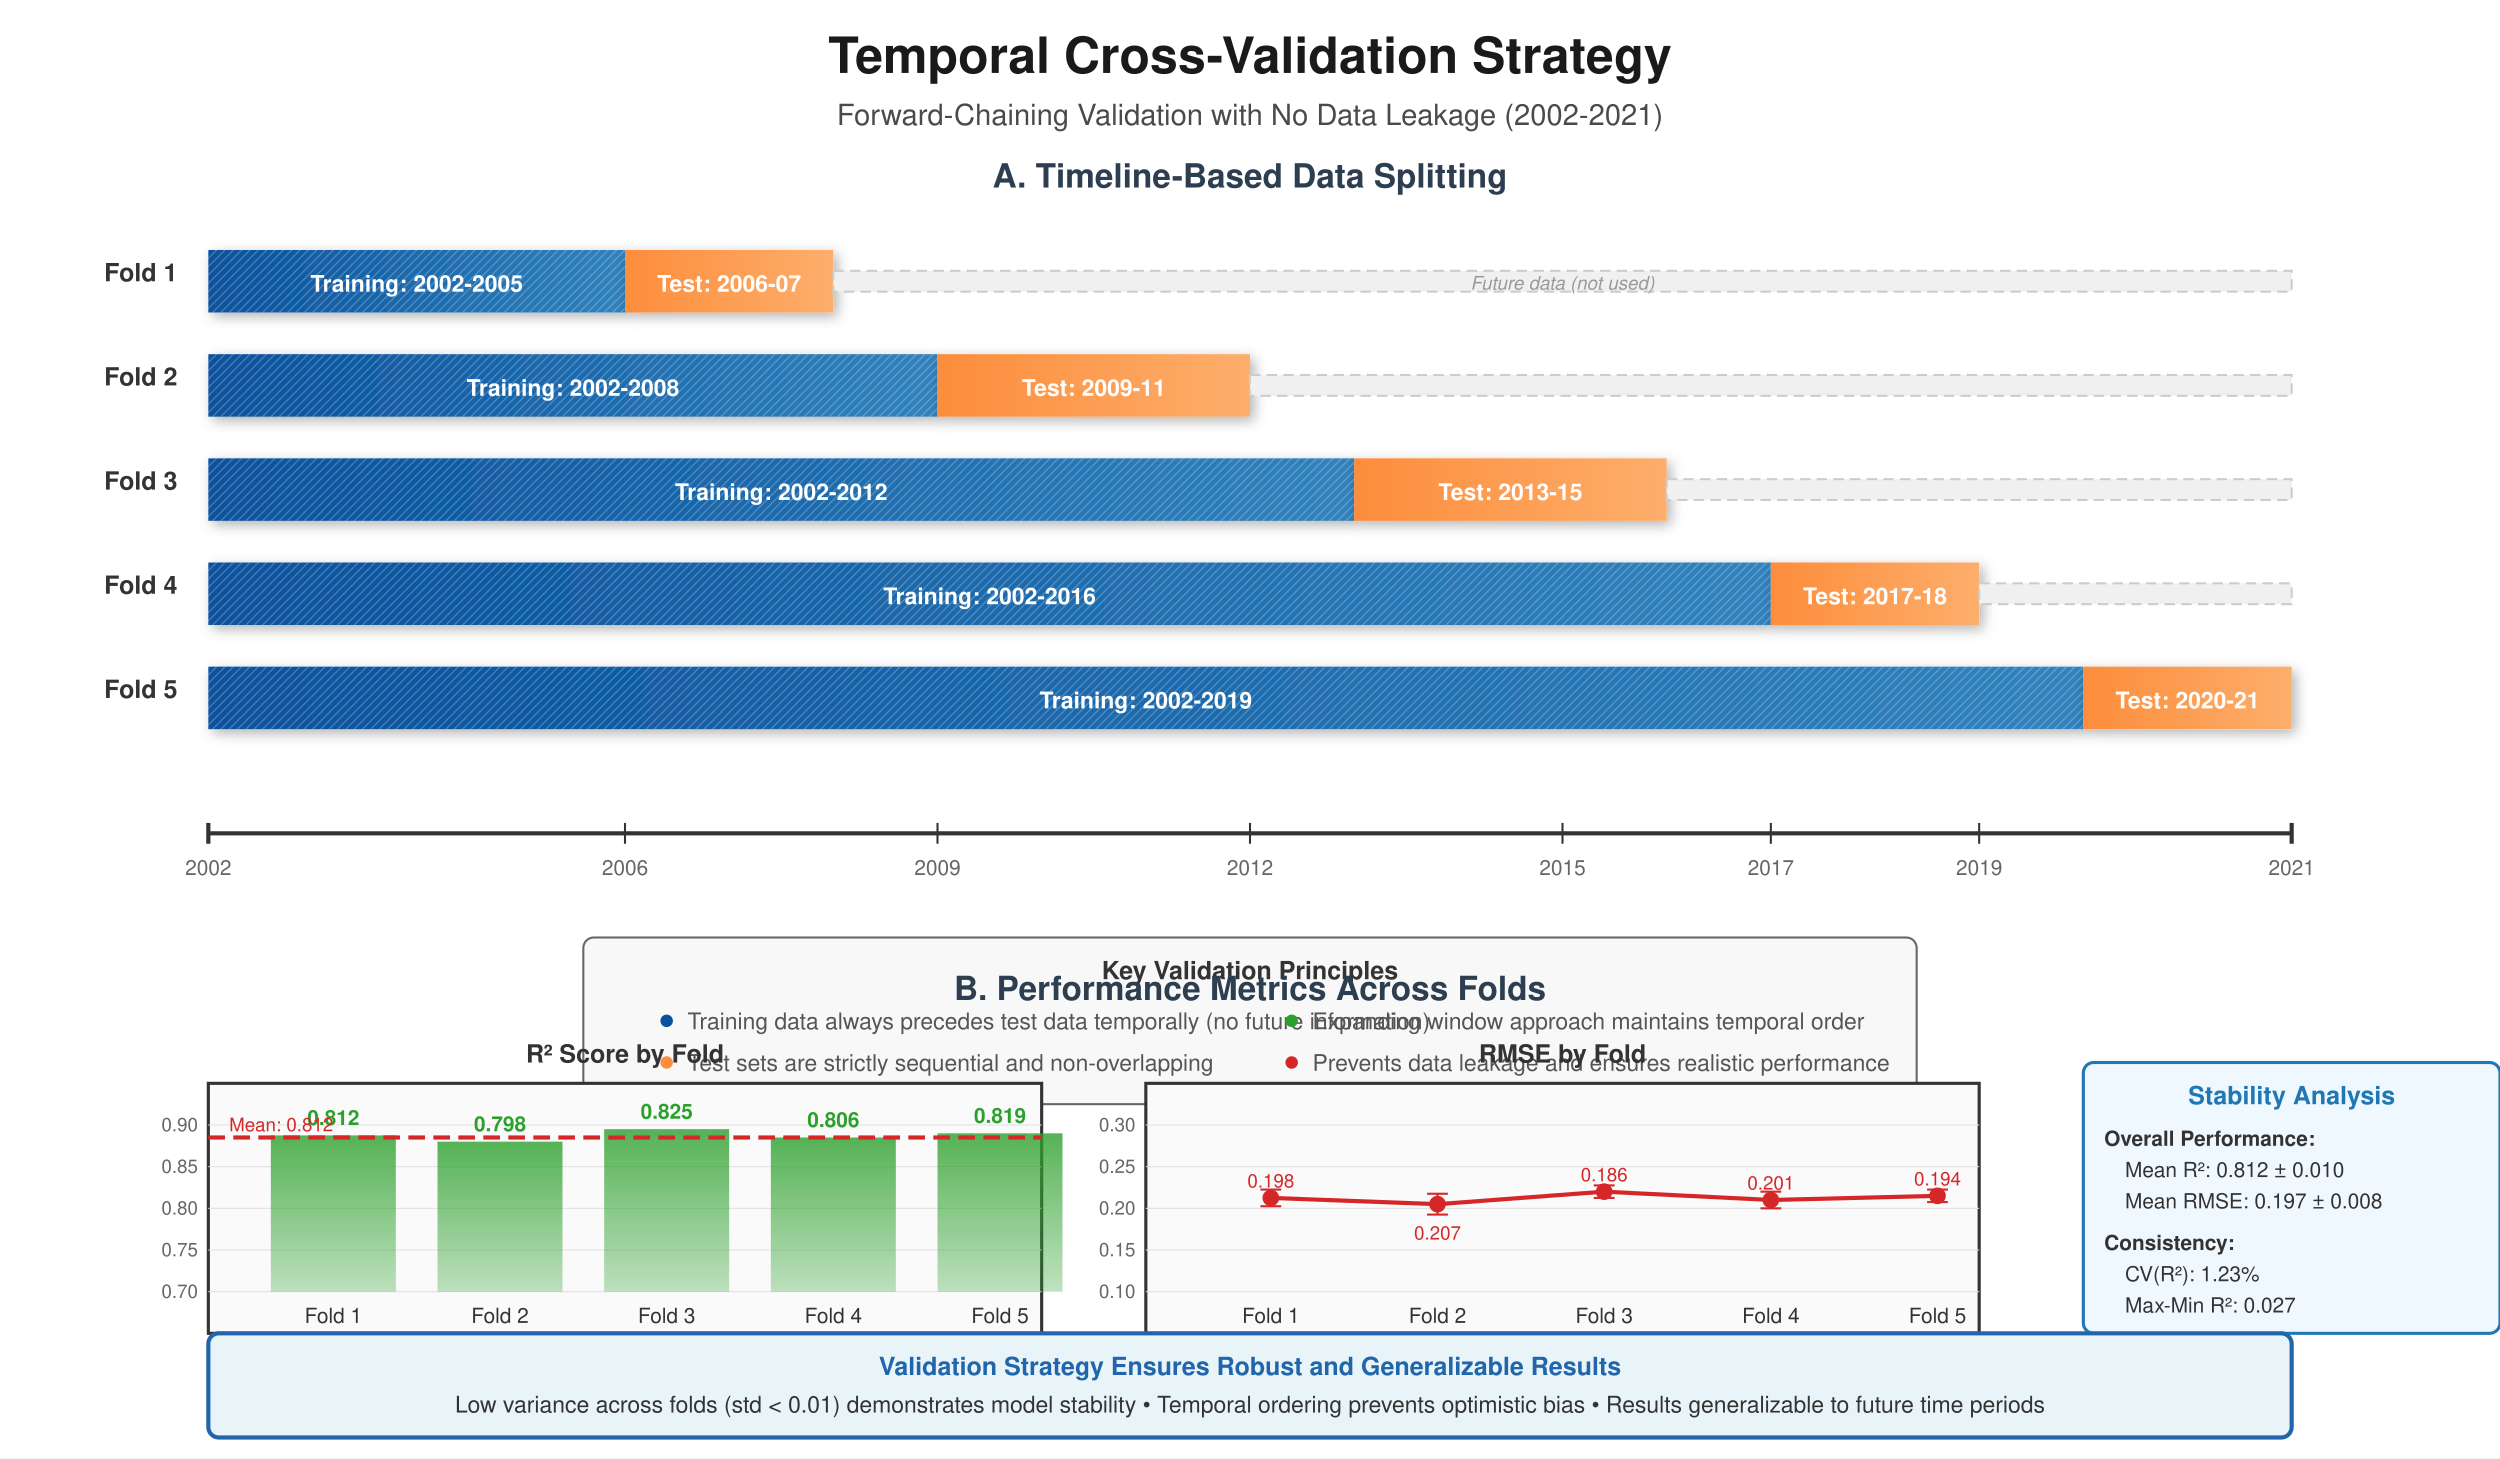
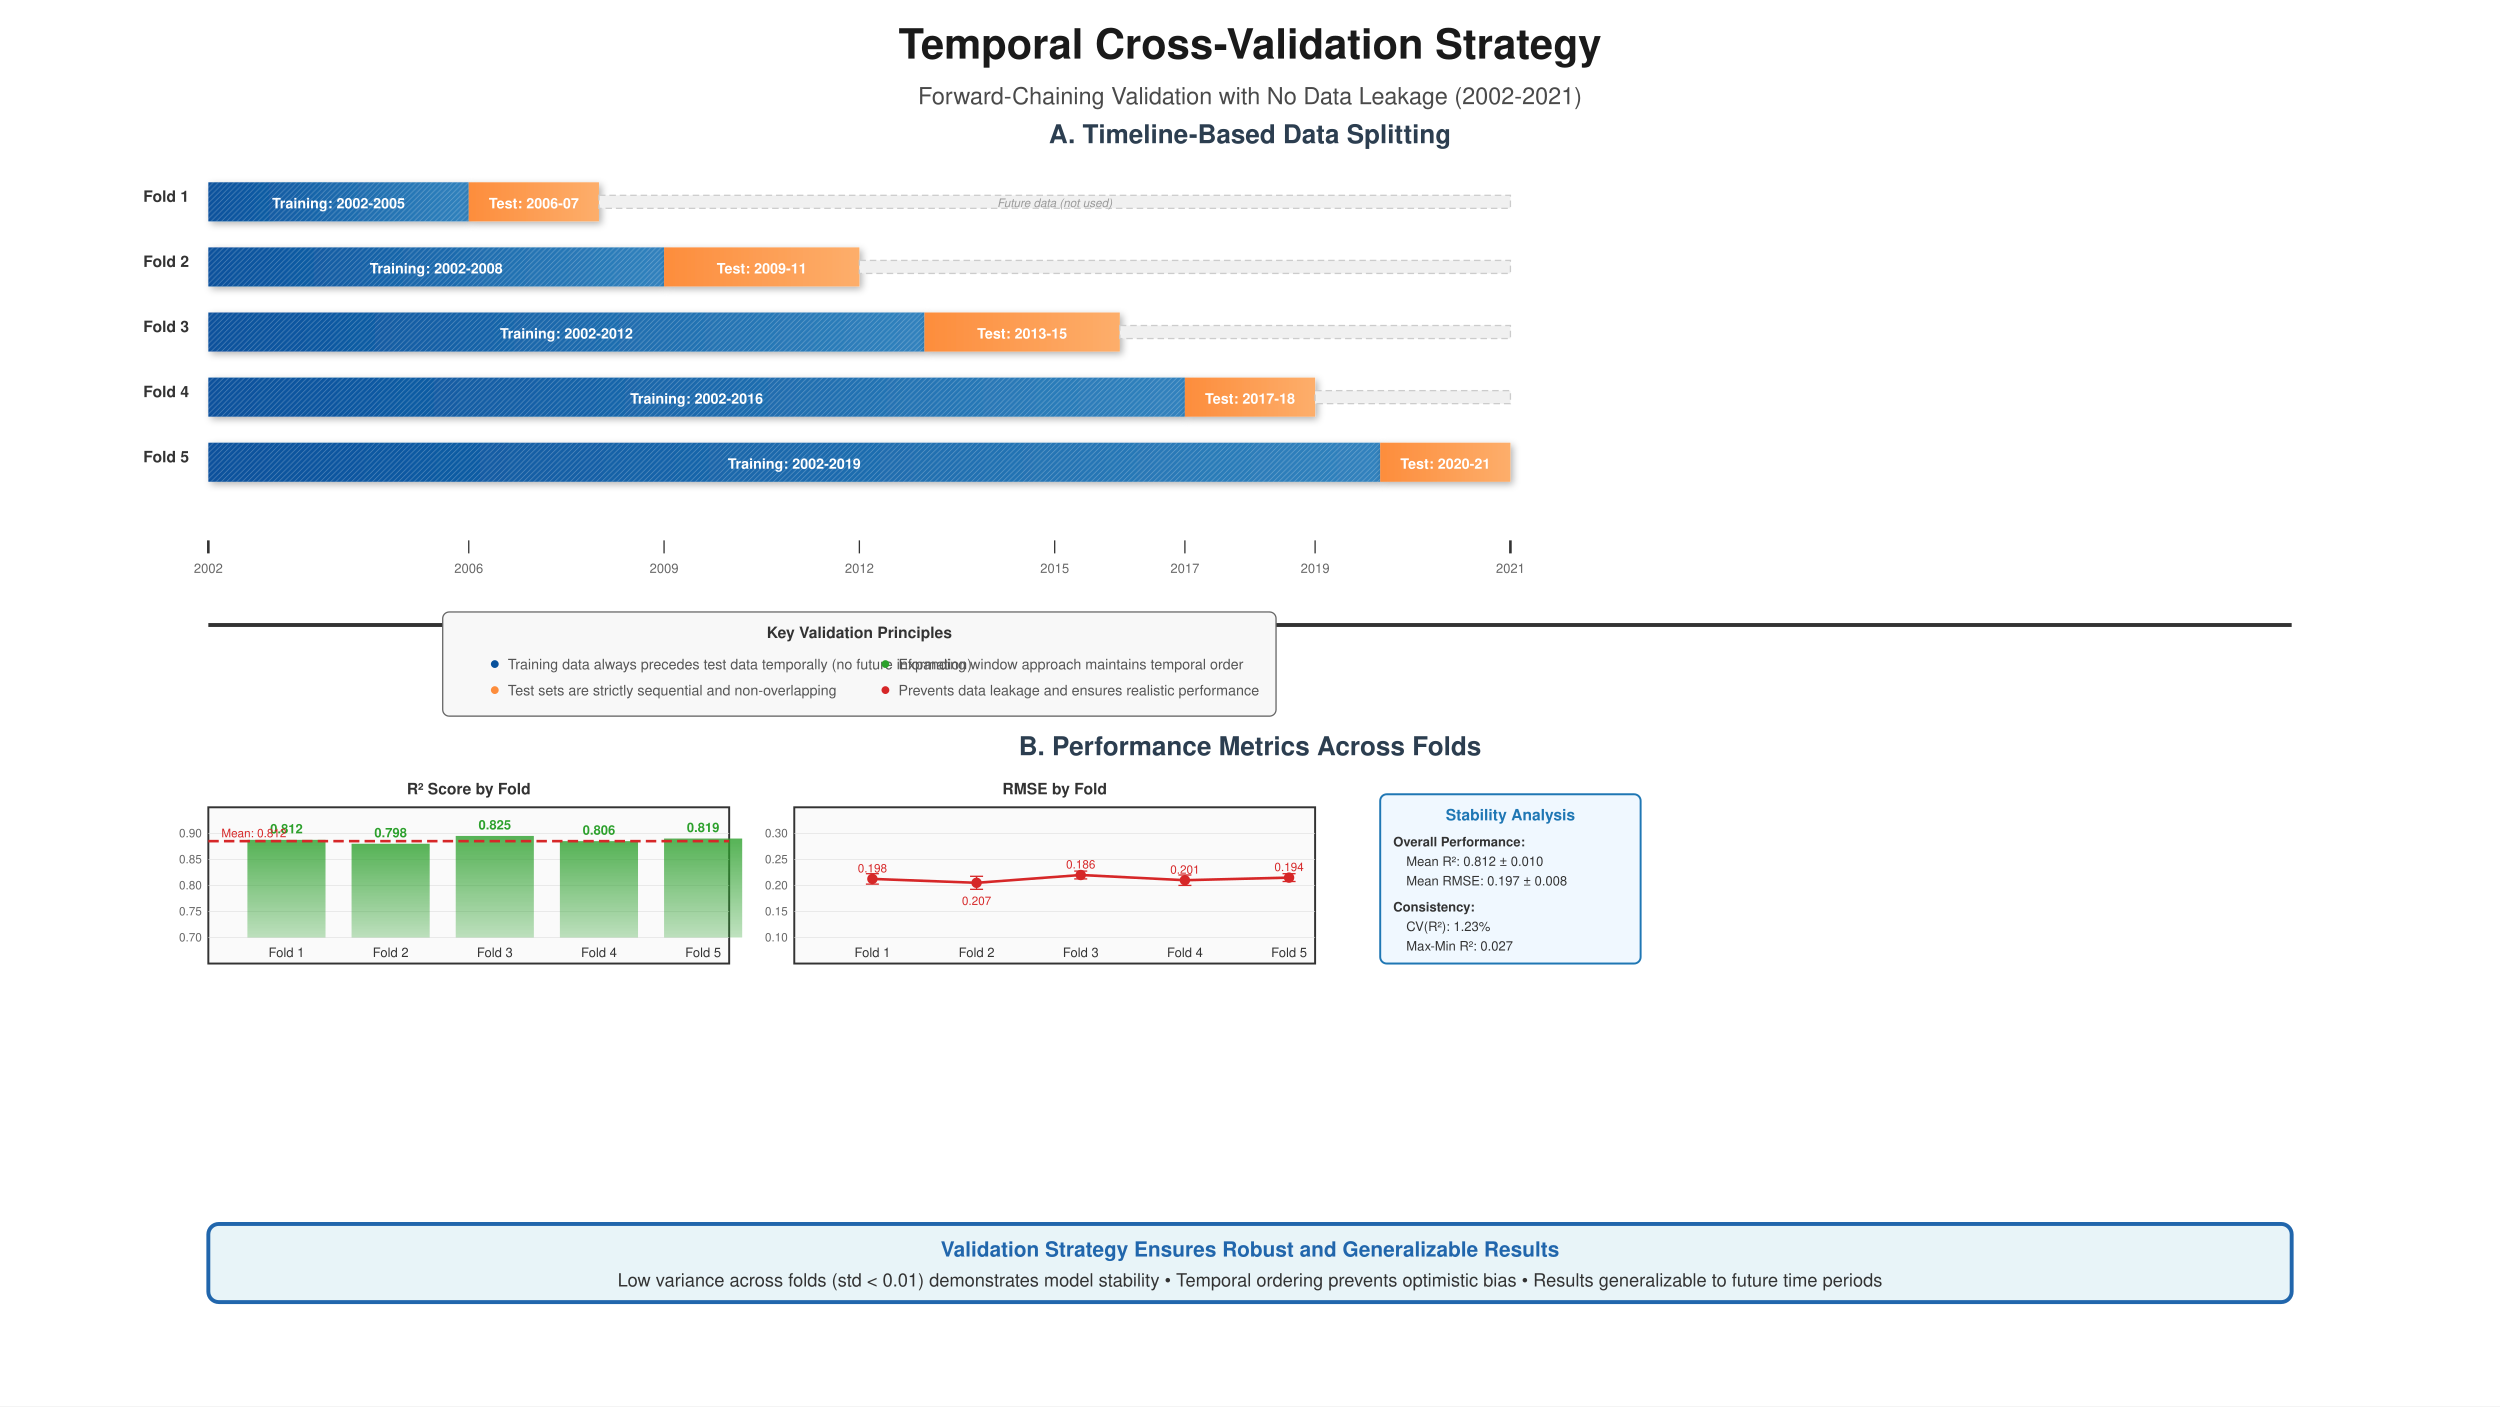
- <svg xmlns="http://www.w3.org/2000/svg" viewBox="0 0 1200 700">
+ <svg xmlns="http://www.w3.org/2000/svg" width="1920" height="1080" viewBox="0 0 1920 1080">
  <defs>
    <linearGradient id="trainGradient" x1="0%" y1="0%" x2="100%" y2="0%">
      <stop offset="0%" style="stop-color:#08519c;stop-opacity:1" />
      <stop offset="100%" style="stop-color:#3182bd;stop-opacity:1" />
    </linearGradient>
    <linearGradient id="testGradient" x1="0%" y1="0%" x2="100%" y2="0%">
      <stop offset="0%" style="stop-color:#fd8d3c;stop-opacity:1" />
      <stop offset="100%" style="stop-color:#fdae6b;stop-opacity:1" />
    </linearGradient>
    <linearGradient id="performanceGradient" x1="0%" y1="100%" x2="0%" y2="0%">
      <stop offset="0%" style="stop-color:#2ca02c;stop-opacity:0.3" />
      <stop offset="100%" style="stop-color:#2ca02c;stop-opacity:0.8" />
    </linearGradient>
    <filter id="shadow" x="-50%" y="-50%" width="200%" height="200%">
      <feGaussianBlur in="SourceAlpha" stdDeviation="3" />
      <feOffset dx="2" dy="2" />
      <feComponentTransfer>
        <feFuncA type="linear" slope="0.3" />
      </feComponentTransfer>
      <feMerge>
        <feMergeNode />
        <feMergeNode in="SourceGraphic" />
      </feMerge>
    </filter>
    <pattern id="diagonalHatch" patternUnits="userSpaceOnUse" width="4" height="4">
      <path d="M-1,1 l2,-2 M0,4 l4,-4 M3,5 l2,-2" stroke="#ffffff" stroke-width="0.5" opacity="0.3" />
    </pattern>
  </defs>
-   <rect x="0" y="0" width="1200" height="700" fill="#ffffff" />
-   <text x="600" y="35" text-anchor="middle" font-family="Helvetica, Arial, sans-serif" font-size="24" font-weight="bold" fill="#1a1a1a">
+   <rect x="0" y="0" width="1920" height="1080" fill="#ffffff" />
+   <text x="960" y="45" text-anchor="middle" font-family="Helvetica, Arial, sans-serif" font-size="32" font-weight="bold" fill="#1a1a1a">
    Temporal Cross-Validation Strategy
  </text>
-   <text x="600" y="60" text-anchor="middle" font-family="Helvetica, Arial, sans-serif" font-size="14" fill="#4a4a4a">
+   <text x="960" y="80" text-anchor="middle" font-family="Helvetica, Arial, sans-serif" font-size="18" fill="#4a4a4a">
    Forward-Chaining Validation with No Data Leakage (2002-2021)
  </text>
-   <g id="timeline" transform="translate(100, 100)">
-     <text x="500" y="-10" text-anchor="middle" font-family="Helvetica, Arial, sans-serif" font-size="16" font-weight="bold" fill="#2c3e50">
+   <g id="timeline" transform="translate(160, 120)">
+     <text x="800" y="-10" text-anchor="middle" font-family="Helvetica, Arial, sans-serif" font-size="20" font-weight="bold" fill="#2c3e50">
      A. Timeline-Based Data Splitting
    </text>
-     <line x1="0" y1="300" x2="1000" y2="300" stroke="#333333" stroke-width="2" />
+     <line x1="0" y1="360" x2="1600" y2="360" stroke="#333333" stroke-width="3" />
    <g font-family="Helvetica, Arial, sans-serif" font-size="10" fill="#666666">
      <line x1="0" y1="295" x2="0" y2="305" stroke="#333333" stroke-width="2" />
      <text x="0" y="320" text-anchor="middle">2002</text>
      <line x1="200" y1="295" x2="200" y2="305" stroke="#333333" stroke-width="1" />
      <text x="200" y="320" text-anchor="middle">2006</text>
      <line x1="350" y1="295" x2="350" y2="305" stroke="#333333" stroke-width="1" />
      <text x="350" y="320" text-anchor="middle">2009</text>
      <line x1="500" y1="295" x2="500" y2="305" stroke="#333333" stroke-width="1" />
      <text x="500" y="320" text-anchor="middle">2012</text>
      <line x1="650" y1="295" x2="650" y2="305" stroke="#333333" stroke-width="1" />
      <text x="650" y="320" text-anchor="middle">2015</text>
      <line x1="750" y1="295" x2="750" y2="305" stroke="#333333" stroke-width="1" />
      <text x="750" y="320" text-anchor="middle">2017</text>
      <line x1="850" y1="295" x2="850" y2="305" stroke="#333333" stroke-width="1" />
      <text x="850" y="320" text-anchor="middle">2019</text>
      <line x1="1000" y1="295" x2="1000" y2="305" stroke="#333333" stroke-width="2" />
      <text x="1000" y="320" text-anchor="middle">2021</text>
    </g>
    <g id="fold1" transform="translate(0, 20)">
      <text x="-50" y="15" font-family="Helvetica, Arial, sans-serif" font-size="12" font-weight="bold" fill="#333333">
        Fold 1
      </text>
      <rect x="0" y="0" width="200" height="30" fill="url(#trainGradient)" filter="url(#shadow)" />
      <rect x="0" y="0" width="200" height="30" fill="url(#diagonalHatch)" />
      <text x="100" y="20" text-anchor="middle" font-family="Helvetica, Arial, sans-serif" font-size="11" fill="#ffffff" font-weight="bold">
        Training: 2002-2005
      </text>
      <rect x="200" y="0" width="100" height="30" fill="url(#testGradient)" filter="url(#shadow)" />
      <text x="250" y="20" text-anchor="middle" font-family="Helvetica, Arial, sans-serif" font-size="11" fill="#ffffff" font-weight="bold">
        Test: 2006-07
      </text>
      <rect x="300" y="10" width="700" height="10" fill="#f0f0f0" stroke="#cccccc" stroke-width="1" stroke-dasharray="5,3" />
      <text x="650" y="19" text-anchor="middle" font-family="Helvetica, Arial, sans-serif" font-size="9" fill="#999999" font-style="italic">
        Future data (not used)
      </text>
    </g>
    <g id="fold2" transform="translate(0, 70)">
      <text x="-50" y="15" font-family="Helvetica, Arial, sans-serif" font-size="12" font-weight="bold" fill="#333333">
        Fold 2
      </text>
      <rect x="0" y="0" width="350" height="30" fill="url(#trainGradient)" filter="url(#shadow)" />
      <rect x="0" y="0" width="350" height="30" fill="url(#diagonalHatch)" />
      <text x="175" y="20" text-anchor="middle" font-family="Helvetica, Arial, sans-serif" font-size="11" fill="#ffffff" font-weight="bold">
        Training: 2002-2008
      </text>
      <rect x="350" y="0" width="150" height="30" fill="url(#testGradient)" filter="url(#shadow)" />
      <text x="425" y="20" text-anchor="middle" font-family="Helvetica, Arial, sans-serif" font-size="11" fill="#ffffff" font-weight="bold">
        Test: 2009-11
      </text>
      <rect x="500" y="10" width="500" height="10" fill="#f0f0f0" stroke="#cccccc" stroke-width="1" stroke-dasharray="5,3" />
    </g>
    <g id="fold3" transform="translate(0, 120)">
      <text x="-50" y="15" font-family="Helvetica, Arial, sans-serif" font-size="12" font-weight="bold" fill="#333333">
        Fold 3
      </text>
      <rect x="0" y="0" width="550" height="30" fill="url(#trainGradient)" filter="url(#shadow)" />
      <rect x="0" y="0" width="550" height="30" fill="url(#diagonalHatch)" />
      <text x="275" y="20" text-anchor="middle" font-family="Helvetica, Arial, sans-serif" font-size="11" fill="#ffffff" font-weight="bold">
        Training: 2002-2012
      </text>
      <rect x="550" y="0" width="150" height="30" fill="url(#testGradient)" filter="url(#shadow)" />
      <text x="625" y="20" text-anchor="middle" font-family="Helvetica, Arial, sans-serif" font-size="11" fill="#ffffff" font-weight="bold">
        Test: 2013-15
      </text>
      <rect x="700" y="10" width="300" height="10" fill="#f0f0f0" stroke="#cccccc" stroke-width="1" stroke-dasharray="5,3" />
    </g>
    <g id="fold4" transform="translate(0, 170)">
      <text x="-50" y="15" font-family="Helvetica, Arial, sans-serif" font-size="12" font-weight="bold" fill="#333333">
        Fold 4
      </text>
      <rect x="0" y="0" width="750" height="30" fill="url(#trainGradient)" filter="url(#shadow)" />
      <rect x="0" y="0" width="750" height="30" fill="url(#diagonalHatch)" />
      <text x="375" y="20" text-anchor="middle" font-family="Helvetica, Arial, sans-serif" font-size="11" fill="#ffffff" font-weight="bold">
        Training: 2002-2016
      </text>
      <rect x="750" y="0" width="100" height="30" fill="url(#testGradient)" filter="url(#shadow)" />
      <text x="800" y="20" text-anchor="middle" font-family="Helvetica, Arial, sans-serif" font-size="11" fill="#ffffff" font-weight="bold">
        Test: 2017-18
      </text>
      <rect x="850" y="10" width="150" height="10" fill="#f0f0f0" stroke="#cccccc" stroke-width="1" stroke-dasharray="5,3" />
    </g>
    <g id="fold5" transform="translate(0, 220)">
      <text x="-50" y="15" font-family="Helvetica, Arial, sans-serif" font-size="12" font-weight="bold" fill="#333333">
        Fold 5
      </text>
      <rect x="0" y="0" width="900" height="30" fill="url(#trainGradient)" filter="url(#shadow)" />
      <rect x="0" y="0" width="900" height="30" fill="url(#diagonalHatch)" />
      <text x="450" y="20" text-anchor="middle" font-family="Helvetica, Arial, sans-serif" font-size="11" fill="#ffffff" font-weight="bold">
        Training: 2002-2019
      </text>
      <rect x="900" y="0" width="100" height="30" fill="url(#testGradient)" filter="url(#shadow)" />
      <text x="950" y="20" text-anchor="middle" font-family="Helvetica, Arial, sans-serif" font-size="11" fill="#ffffff" font-weight="bold">
        Test: 2020-21
      </text>
    </g>
    <g id="principles" transform="translate(200, 350)">
      <rect x="-20" y="0" width="640" height="80" fill="#f8f8f8" stroke="#666666" stroke-width="1" rx="5" />
      <text x="300" y="20" text-anchor="middle" font-family="Helvetica, Arial, sans-serif" font-size="12" font-weight="bold" fill="#333333">
        Key Validation Principles
      </text>
      <g font-family="Helvetica, Arial, sans-serif" font-size="11" fill="#555555">
        <circle cx="20" cy="40" r="3" fill="#08519c" />
        <text x="30" y="44">Training data always precedes test data temporally (no future information)</text>
        <circle cx="20" cy="60" r="3" fill="#fd8d3c" />
        <text x="30" y="64">Test sets are strictly sequential and non-overlapping</text>
        <circle cx="320" cy="40" r="3" fill="#2ca02c" />
        <text x="330" y="44">Expanding window approach maintains temporal order</text>
        <circle cx="320" cy="60" r="3" fill="#d62728" />
        <text x="330" y="64">Prevents data leakage and ensures realistic performance</text>
      </g>
    </g>
  </g>
-   <g id="performance" transform="translate(100, 480)">
-     <text x="500" y="0" text-anchor="middle" font-family="Helvetica, Arial, sans-serif" font-size="16" font-weight="bold" fill="#2c3e50">
+   <g id="performance" transform="translate(160, 580)">
+     <text x="800" y="0" text-anchor="middle" font-family="Helvetica, Arial, sans-serif" font-size="20" font-weight="bold" fill="#2c3e50">
      B. Performance Metrics Across Folds
    </text>
    <g id="r2-chart" transform="translate(0, 30)">
      <text x="200" y="0" text-anchor="middle" font-family="Helvetica, Arial, sans-serif" font-size="12" font-weight="bold" fill="#333333">
        R² Score by Fold
      </text>
      <rect x="0" y="10" width="400" height="120" fill="#fafafa" stroke="#333333" stroke-width="1.5" />
      <g stroke="#e0e0e0" stroke-width="0.5">
        <line x1="0" y1="30" x2="400" y2="30" />
        <line x1="0" y1="50" x2="400" y2="50" />
        <line x1="0" y1="70" x2="400" y2="70" />
        <line x1="0" y1="90" x2="400" y2="90" />
        <line x1="0" y1="110" x2="400" y2="110" />
      </g>
      <rect x="30" y="35" width="60" height="75" fill="url(#performanceGradient)" />
      <text x="60" y="125" text-anchor="middle" font-family="Helvetica, Arial, sans-serif" font-size="10" fill="#333333">
        Fold 1
      </text>
      <text x="60" y="30" text-anchor="middle" font-family="Helvetica, Arial, sans-serif" font-size="10" fill="#2ca02c" font-weight="bold">
        0.812
      </text>
      <rect x="110" y="38" width="60" height="72" fill="url(#performanceGradient)" />
      <text x="140" y="125" text-anchor="middle" font-family="Helvetica, Arial, sans-serif" font-size="10" fill="#333333">
        Fold 2
      </text>
      <text x="140" y="33" text-anchor="middle" font-family="Helvetica, Arial, sans-serif" font-size="10" fill="#2ca02c" font-weight="bold">
        0.798
      </text>
      <rect x="190" y="32" width="60" height="78" fill="url(#performanceGradient)" />
      <text x="220" y="125" text-anchor="middle" font-family="Helvetica, Arial, sans-serif" font-size="10" fill="#333333">
        Fold 3
      </text>
      <text x="220" y="27" text-anchor="middle" font-family="Helvetica, Arial, sans-serif" font-size="10" fill="#2ca02c" font-weight="bold">
        0.825
      </text>
      <rect x="270" y="36" width="60" height="74" fill="url(#performanceGradient)" />
      <text x="300" y="125" text-anchor="middle" font-family="Helvetica, Arial, sans-serif" font-size="10" fill="#333333">
        Fold 4
      </text>
      <text x="300" y="31" text-anchor="middle" font-family="Helvetica, Arial, sans-serif" font-size="10" fill="#2ca02c" font-weight="bold">
        0.806
      </text>
      <rect x="350" y="34" width="60" height="76" fill="url(#performanceGradient)" />
      <text x="380" y="125" text-anchor="middle" font-family="Helvetica, Arial, sans-serif" font-size="10" fill="#333333">
        Fold 5
      </text>
      <text x="380" y="29" text-anchor="middle" font-family="Helvetica, Arial, sans-serif" font-size="10" fill="#2ca02c" font-weight="bold">
        0.819
      </text>
      <line x1="0" y1="36" x2="400" y2="36" stroke="#d62728" stroke-width="2" stroke-dasharray="8,4" />
      <text x="10" y="33" font-family="Helvetica, Arial, sans-serif" font-size="9" fill="#d62728">
        Mean: 0.812
      </text>
      <g font-family="Helvetica, Arial, sans-serif" font-size="9" fill="#666666">
        <text x="-5" y="113" text-anchor="end">0.70</text>
        <text x="-5" y="93" text-anchor="end">0.75</text>
        <text x="-5" y="73" text-anchor="end">0.80</text>
        <text x="-5" y="53" text-anchor="end">0.85</text>
        <text x="-5" y="33" text-anchor="end">0.90</text>
      </g>
    </g>
    <g id="rmse-chart" transform="translate(450, 30)">
      <text x="200" y="0" text-anchor="middle" font-family="Helvetica, Arial, sans-serif" font-size="12" font-weight="bold" fill="#333333">
        RMSE by Fold
      </text>
      <rect x="0" y="10" width="400" height="120" fill="#fafafa" stroke="#333333" stroke-width="1.5" />
      <g stroke="#e0e0e0" stroke-width="0.5">
        <line x1="0" y1="30" x2="400" y2="30" />
        <line x1="0" y1="50" x2="400" y2="50" />
        <line x1="0" y1="70" x2="400" y2="70" />
        <line x1="0" y1="90" x2="400" y2="90" />
        <line x1="0" y1="110" x2="400" y2="110" />
      </g>
      <polyline points="60,65 140,68 220,62 300,66 380,64" stroke="#d62728" stroke-width="2" fill="none" />
      <circle cx="60" cy="65" r="4" fill="#d62728" />
      <circle cx="140" cy="68" r="4" fill="#d62728" />
      <circle cx="220" cy="62" r="4" fill="#d62728" />
      <circle cx="300" cy="66" r="4" fill="#d62728" />
      <circle cx="380" cy="64" r="4" fill="#d62728" />
      <g stroke="#d62728" stroke-width="1">
        <line x1="60" y1="61" x2="60" y2="69" />
        <line x1="55" y1="61" x2="65" y2="61" />
        <line x1="55" y1="69" x2="65" y2="69" />
        <line x1="140" y1="63" x2="140" y2="73" />
        <line x1="135" y1="63" x2="145" y2="63" />
        <line x1="135" y1="73" x2="145" y2="73" />
        <line x1="220" y1="59" x2="220" y2="65" />
        <line x1="215" y1="59" x2="225" y2="59" />
        <line x1="215" y1="65" x2="225" y2="65" />
        <line x1="300" y1="62" x2="300" y2="70" />
        <line x1="295" y1="62" x2="305" y2="62" />
        <line x1="295" y1="70" x2="305" y2="70" />
        <line x1="380" y1="61" x2="380" y2="67" />
        <line x1="375" y1="61" x2="385" y2="61" />
        <line x1="375" y1="67" x2="385" y2="67" />
      </g>
      <g font-family="Helvetica, Arial, sans-serif" font-size="10" fill="#333333">
        <text x="60" y="125" text-anchor="middle">Fold 1</text>
        <text x="140" y="125" text-anchor="middle">Fold 2</text>
        <text x="220" y="125" text-anchor="middle">Fold 3</text>
        <text x="300" y="125" text-anchor="middle">Fold 4</text>
        <text x="380" y="125" text-anchor="middle">Fold 5</text>
      </g>
      <g font-family="Helvetica, Arial, sans-serif" font-size="9" fill="#666666">
        <text x="-5" y="113" text-anchor="end">0.10</text>
        <text x="-5" y="93" text-anchor="end">0.15</text>
        <text x="-5" y="73" text-anchor="end">0.20</text>
        <text x="-5" y="53" text-anchor="end">0.25</text>
        <text x="-5" y="33" text-anchor="end">0.30</text>
      </g>
      <g font-family="Helvetica, Arial, sans-serif" font-size="9" fill="#d62728">
        <text x="60" y="60" text-anchor="middle">0.198</text>
        <text x="140" y="85" text-anchor="middle">0.207</text>
        <text x="220" y="57" text-anchor="middle">0.186</text>
        <text x="300" y="61" text-anchor="middle">0.201</text>
        <text x="380" y="59" text-anchor="middle">0.194</text>
      </g>
    </g>
    <g transform="translate(900, 30)">
      <rect x="0" y="0" width="200" height="130" fill="#f0f8ff" stroke="#1f77b4" stroke-width="1.5" rx="5" />
      <text x="100" y="20" text-anchor="middle" font-family="Helvetica, Arial, sans-serif" font-size="12" font-weight="bold" fill="#1f77b4">
        Stability Analysis
      </text>
      <g font-family="Helvetica, Arial, sans-serif" font-size="10" fill="#333333">
        <text x="10" y="40" font-weight="bold">Overall Performance:</text>
        <text x="20" y="55">Mean R²: 0.812 ± 0.010</text>
        <text x="20" y="70">Mean RMSE: 0.197 ± 0.008</text>
        <text x="10" y="90" font-weight="bold">Consistency:</text>
        <text x="20" y="105">CV(R²): 1.23%</text>
        <text x="20" y="120">Max-Min R²: 0.027</text>
      </g>
    </g>
  </g>
-   <g id="summary" transform="translate(100, 640)">
-     <rect x="0" y="0" width="1000" height="50" fill="#e8f4f8" stroke="#2166ac" stroke-width="2" rx="5" />
-     <text x="500" y="20" text-anchor="middle" font-family="Helvetica, Arial, sans-serif" font-size="12" font-weight="bold" fill="#2166ac">
+   <g id="summary" transform="translate(160, 940)">
+     <rect x="0" y="0" width="1600" height="60" fill="#e8f4f8" stroke="#2166ac" stroke-width="3" rx="8" />
+     <text x="800" y="25" text-anchor="middle" font-family="Helvetica, Arial, sans-serif" font-size="16" font-weight="bold" fill="#2166ac">
      Validation Strategy Ensures Robust and Generalizable Results
    </text>
-     <text x="500" y="38" text-anchor="middle" font-family="Helvetica, Arial, sans-serif" font-size="11" fill="#333333">
+     <text x="800" y="48" text-anchor="middle" font-family="Helvetica, Arial, sans-serif" font-size="14" fill="#333333">
      Low variance across folds (std &lt; 0.01) demonstrates model stability • Temporal ordering prevents optimistic bias • Results generalizable to future time periods
    </text>
  </g>
</svg>
